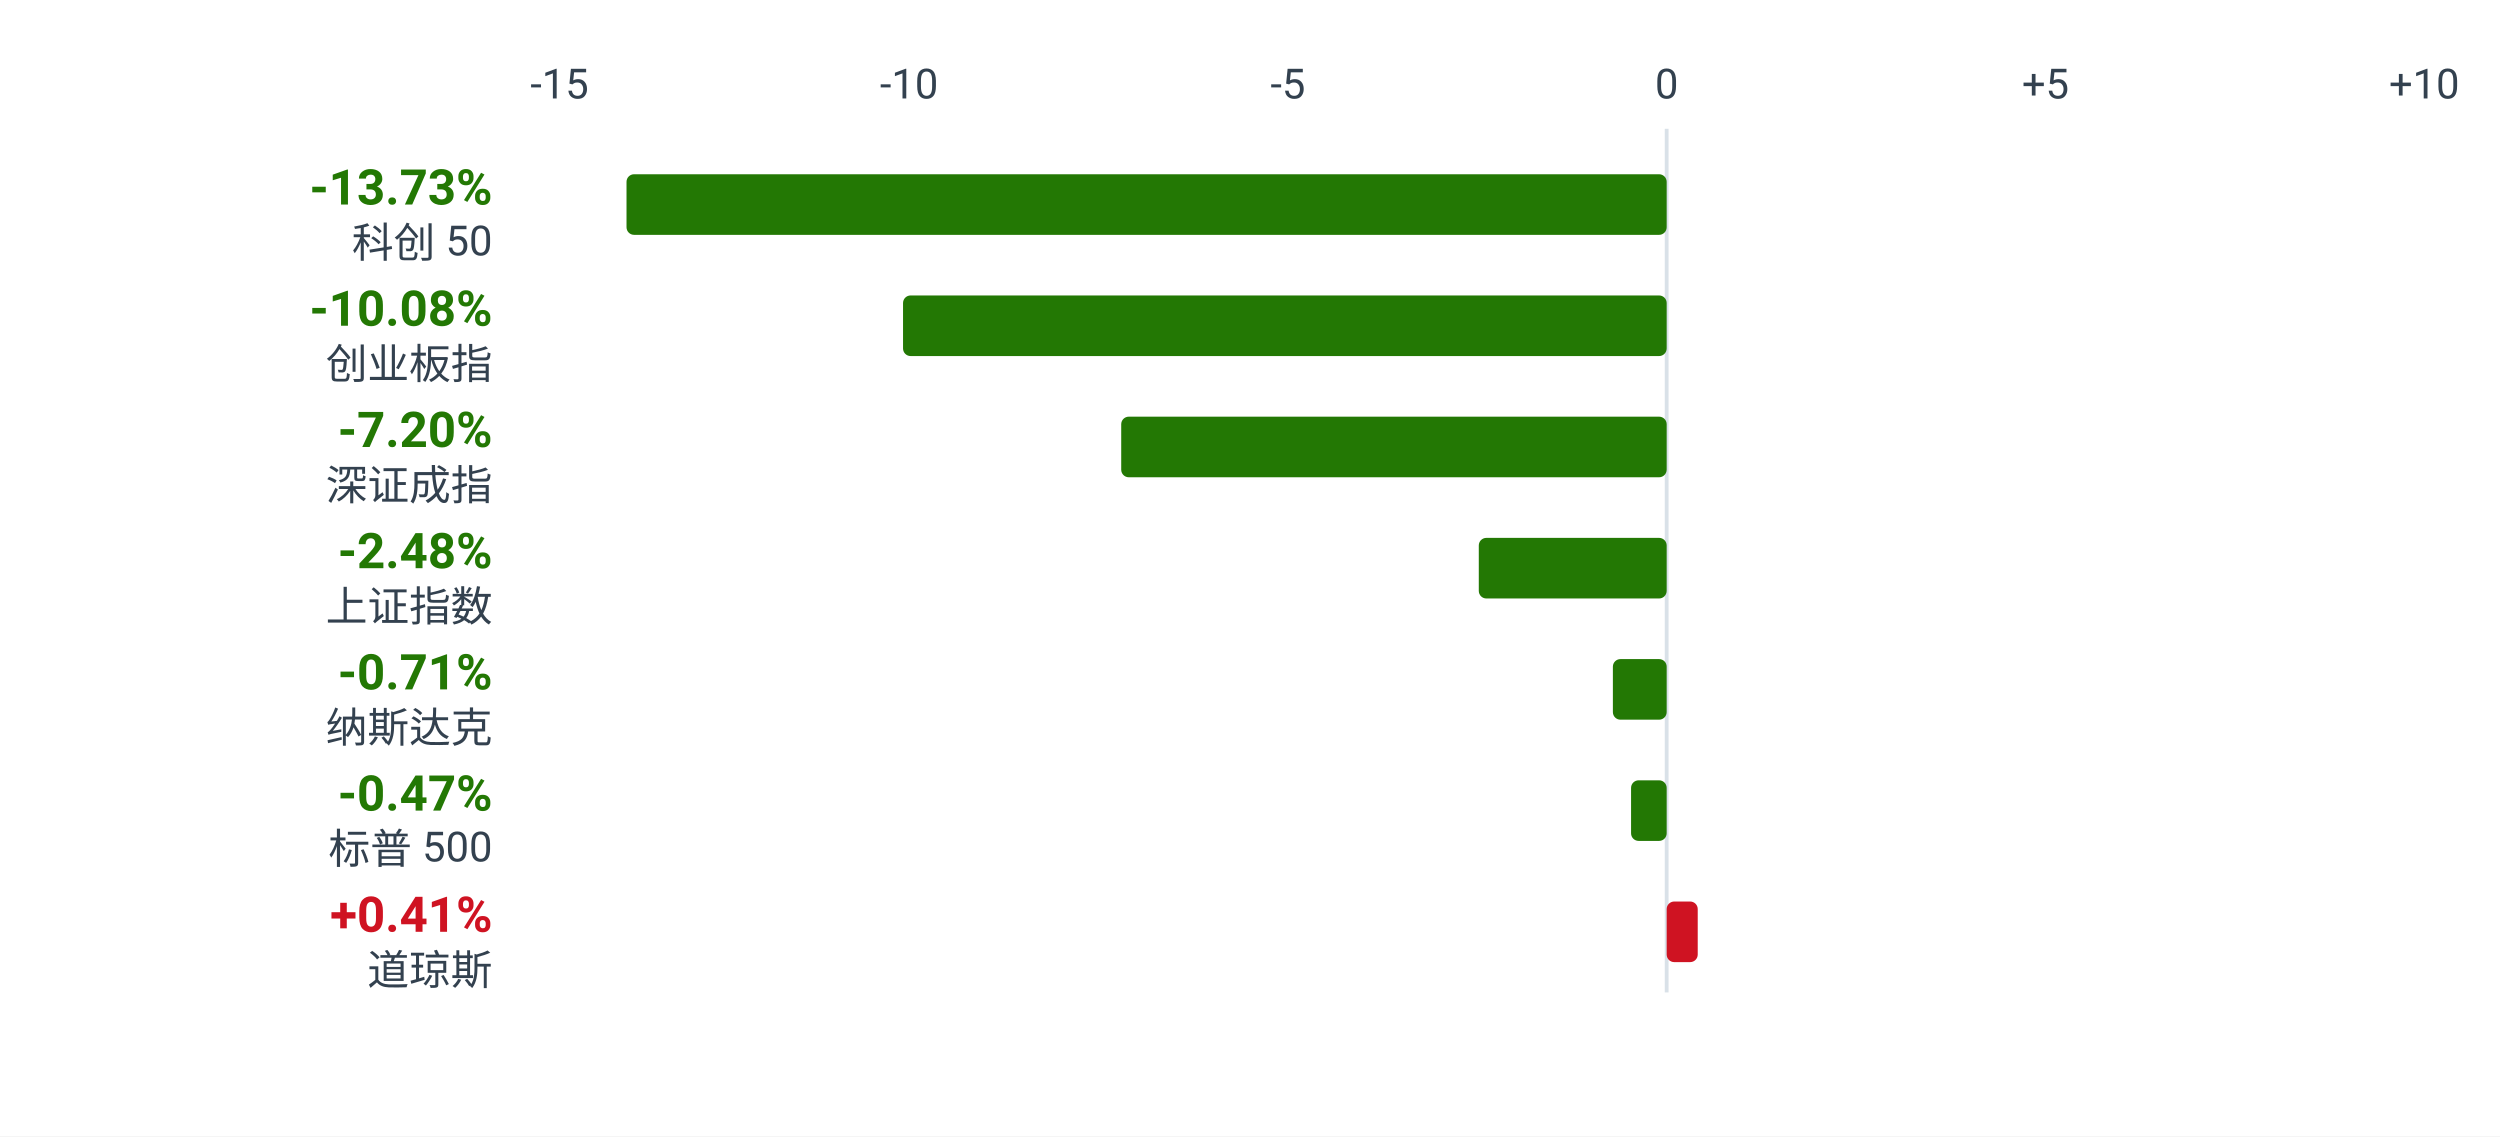
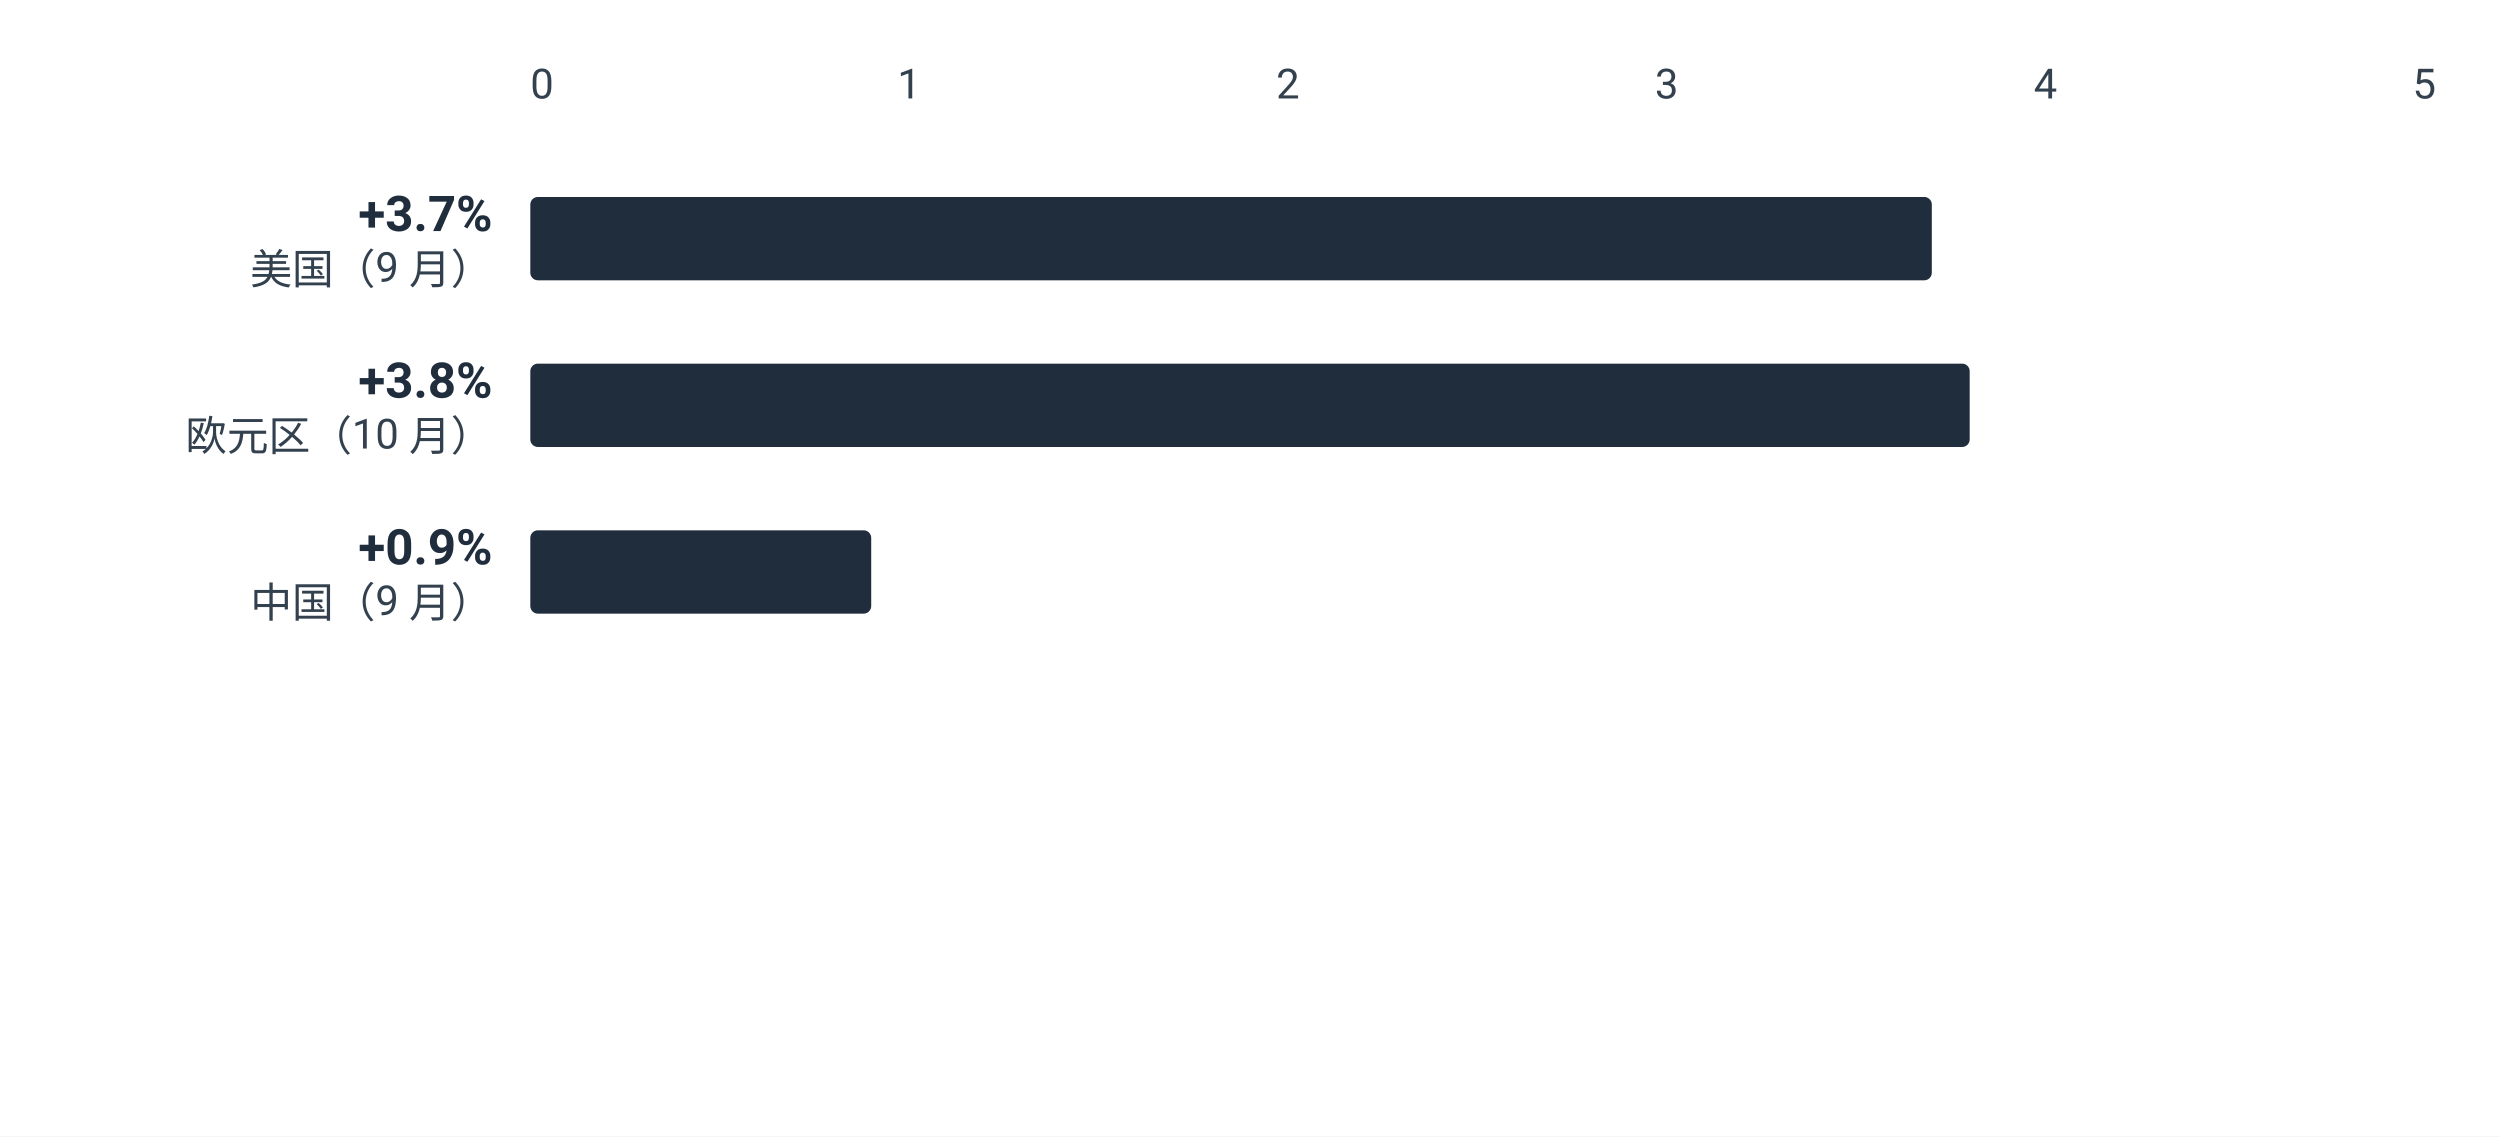
<svg xmlns="http://www.w3.org/2000/svg" width="660" height="300" viewBox="0 0 660 300" font-family="-apple-system,Segoe UI,Roboto,Microsoft YaHei,sans-serif">
  <rect width="660" height="300" fill="#ffffff" />
-   <text x="140.0" y="26" fill="#33414f" font-size="11">-15</text>
-   <text x="240.0" y="26" fill="#33414f" font-size="11" text-anchor="middle">-10</text>
-   <text x="340.0" y="26" fill="#33414f" font-size="11" text-anchor="middle">-5</text>
-   <text x="440.0" y="26" fill="#33414f" font-size="11" text-anchor="middle">0</text>
-   <text x="540.0" y="26" fill="#33414f" font-size="11" text-anchor="middle">+5</text>
-   <text x="640.0" y="26" fill="#33414f" font-size="11" text-anchor="middle">+10</text>
-   <line x1="440.0" y1="34" x2="440.0" y2="262.0" stroke="#d9e1e8" stroke-width="1" />
-   <rect x="165.4" y="46" width="274.6" height="16" rx="2" fill="#237804" />
-   <text x="130" y="54" fill="#237804" font-size="13" font-weight="600" text-anchor="end">-13.73%</text>
-   <text x="130" y="68" fill="#33414f" font-size="11" text-anchor="end">科创 50</text>
-   <rect x="238.4" y="78" width="201.6" height="16" rx="2" fill="#237804" />
-   <text x="130" y="86" fill="#237804" font-size="13" font-weight="600" text-anchor="end">-10.08%</text>
-   <text x="130" y="100" fill="#33414f" font-size="11" text-anchor="end">创业板指</text>
-   <rect x="296.0" y="110" width="144.0" height="16" rx="2" fill="#237804" />
-   <text x="130" y="118" fill="#237804" font-size="13" font-weight="600" text-anchor="end">-7.20%</text>
-   <text x="130" y="132" fill="#33414f" font-size="11" text-anchor="end">深证成指</text>
-   <rect x="390.4" y="142" width="49.6" height="16" rx="2" fill="#237804" />
-   <text x="130" y="150" fill="#237804" font-size="13" font-weight="600" text-anchor="end">-2.48%</text>
-   <text x="130" y="164" fill="#33414f" font-size="11" text-anchor="end">上证指数</text>
-   <rect x="425.8" y="174" width="14.2" height="16" rx="2" fill="#237804" />
-   <text x="130" y="182" fill="#237804" font-size="13" font-weight="600" text-anchor="end">-0.71%</text>
-   <text x="130" y="196" fill="#33414f" font-size="11" text-anchor="end">纳斯达克</text>
-   <rect x="430.6" y="206" width="9.4" height="16" rx="2" fill="#237804" />
-   <text x="130" y="214" fill="#237804" font-size="13" font-weight="600" text-anchor="end">-0.47%</text>
-   <text x="130" y="228" fill="#33414f" font-size="11" text-anchor="end">标普 500</text>
-   <rect x="440.0" y="238" width="8.2" height="16" rx="2" fill="#cf1322" />
-   <text x="130" y="246" fill="#cf1322" font-size="13" font-weight="600" text-anchor="end">+0.41%</text>
-   <text x="130" y="260" fill="#33414f" font-size="11" text-anchor="end">道琼斯</text>
+   <text x="140.0" y="26" fill="#33414f" font-size="11">0</text>
+   <text x="240.0" y="26" fill="#33414f" font-size="11" text-anchor="middle">1</text>
+   <text x="340.0" y="26" fill="#33414f" font-size="11" text-anchor="middle">2</text>
+   <text x="440.0" y="26" fill="#33414f" font-size="11" text-anchor="middle">3</text>
+   <text x="540.0" y="26" fill="#33414f" font-size="11" text-anchor="middle">4</text>
+   <text x="640.0" y="26" fill="#33414f" font-size="11" text-anchor="middle">5</text>
+   <rect x="140.0" y="52" width="370.0" height="22" rx="2" fill="#1f2d3d" />
+   <text x="130" y="61" fill="#1f2d3d" font-size="13" font-weight="600" text-anchor="end">+3.7%</text>
+   <text x="130" y="75" fill="#33414f" font-size="11" text-anchor="end">美国（9 月）</text>
+   <rect x="140.0" y="96" width="380.0" height="22" rx="2" fill="#1f2d3d" />
+   <text x="130" y="105" fill="#1f2d3d" font-size="13" font-weight="600" text-anchor="end">+3.8%</text>
+   <text x="130" y="119" fill="#33414f" font-size="11" text-anchor="end">欧元区（10 月）</text>
+   <rect x="140.0" y="140" width="90.0" height="22" rx="2" fill="#1f2d3d" />
+   <text x="130" y="149" fill="#1f2d3d" font-size="13" font-weight="600" text-anchor="end">+0.9%</text>
+   <text x="130" y="163" fill="#33414f" font-size="11" text-anchor="end">中国（9 月）</text>
</svg>
